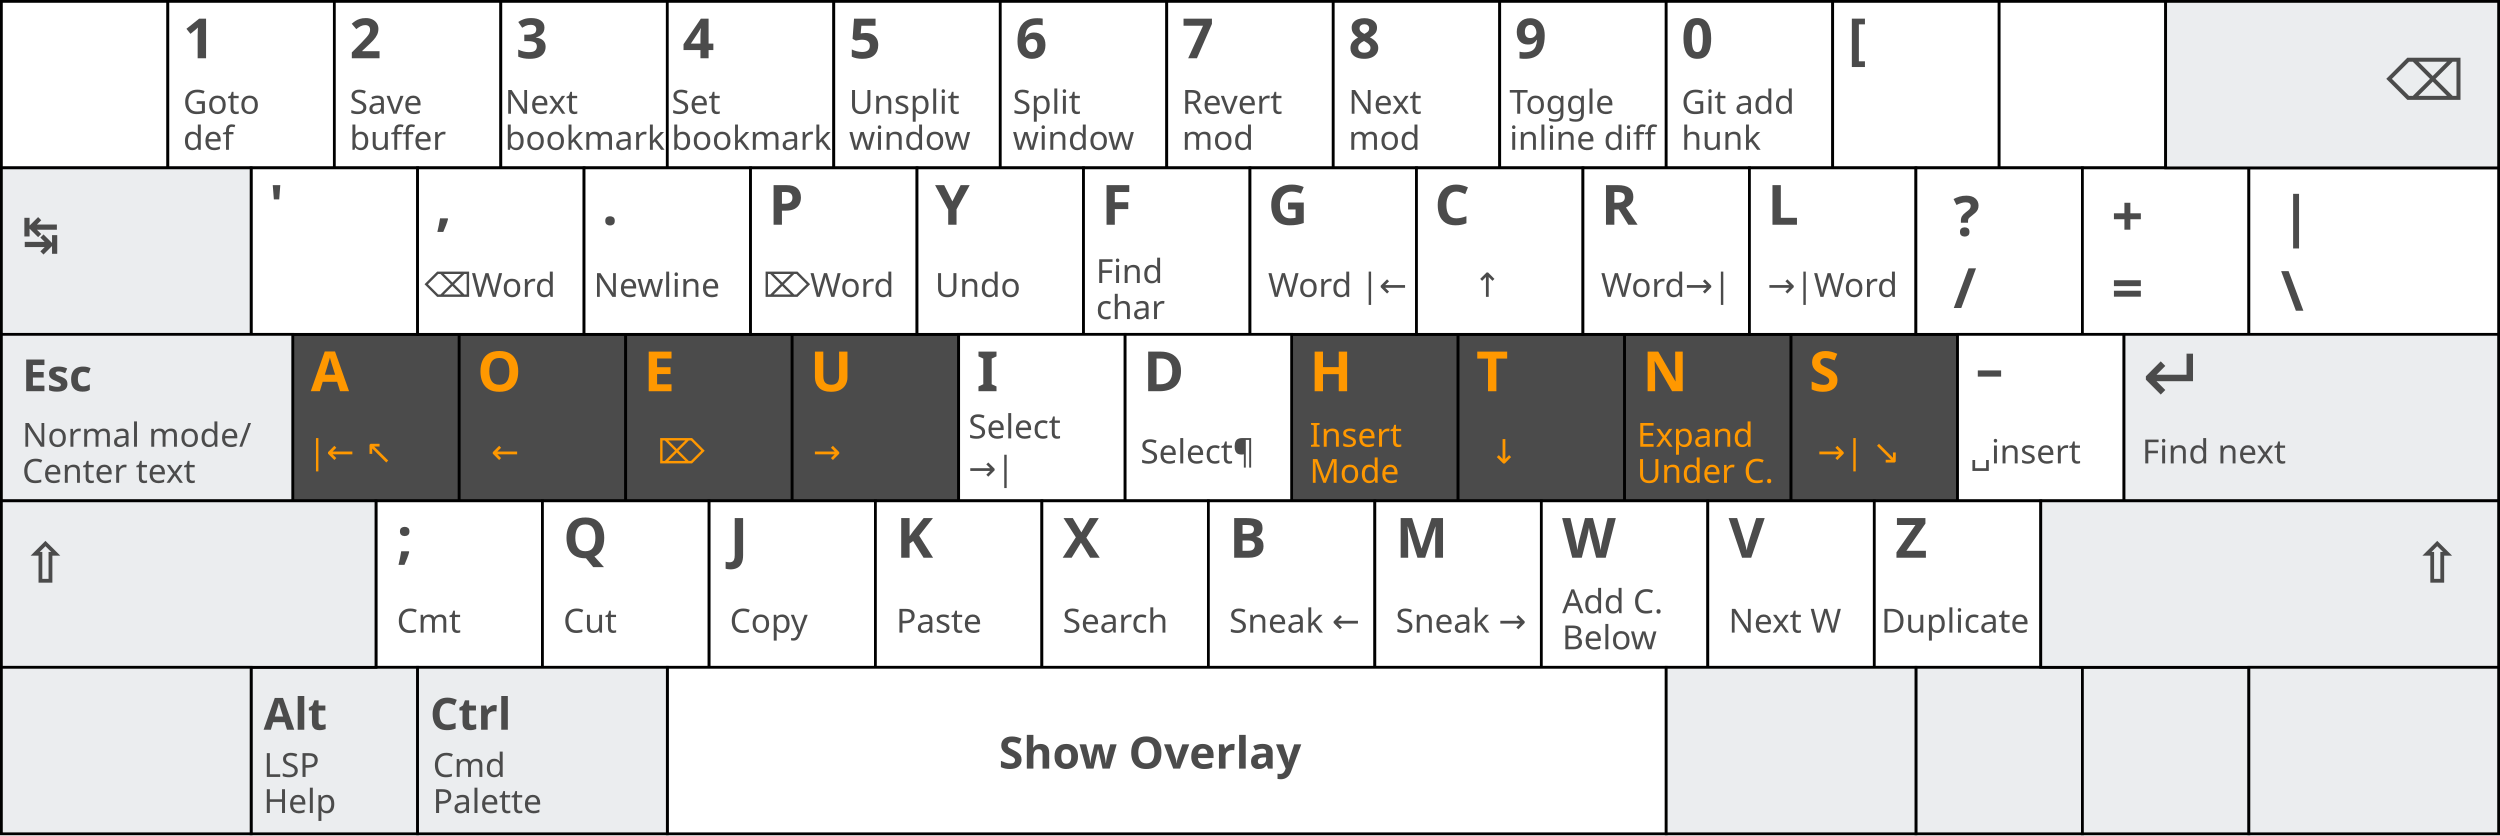
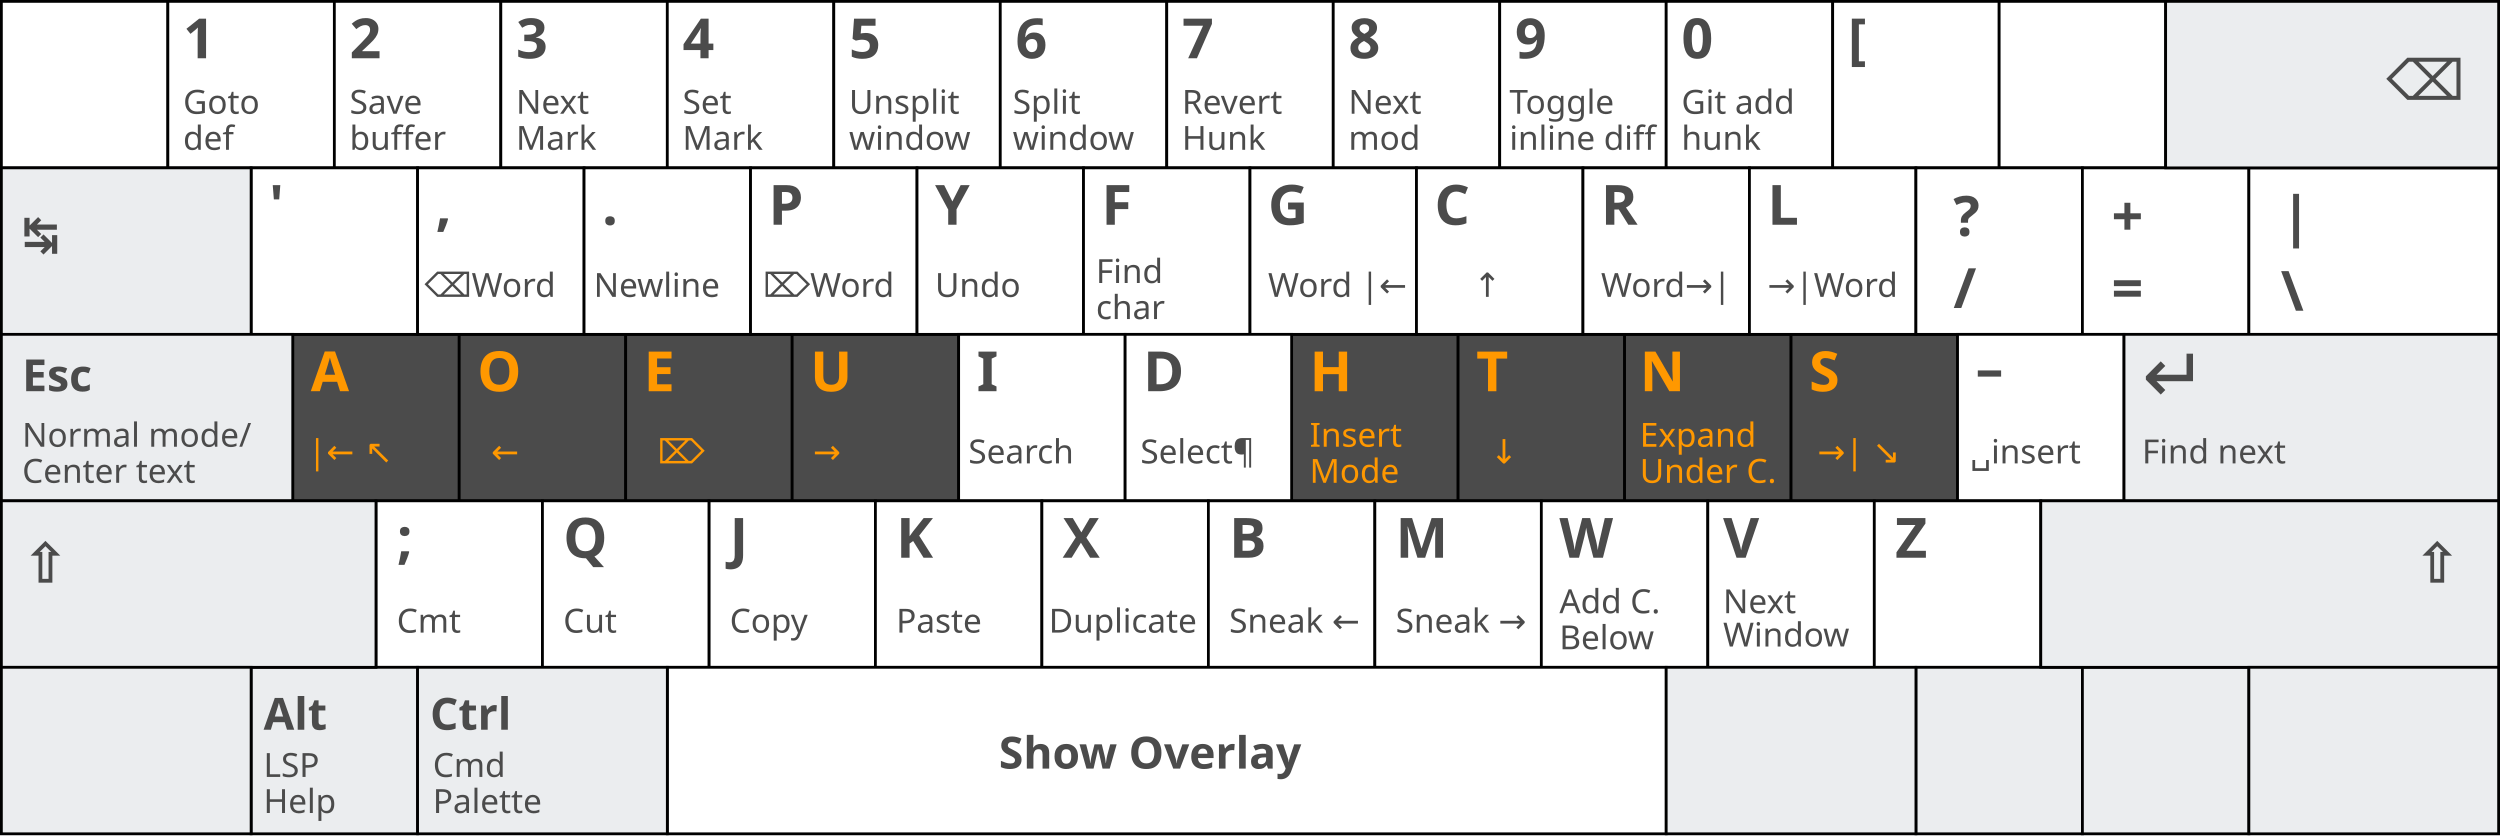
<svg xmlns="http://www.w3.org/2000/svg" height="301" width="901" version="1.0" style="font-family:sans-serif;font-weight:normal;font-size:12px;fill:#4B4B4B">
  <g style="stroke:#000000;stroke-width:1">
    <path d="m 105.5,120.5 60,0 0,60 -60,0 0,-60 z" />
    <path d="m 165.5,120.5 60,0 0,60 -60,0 0,-60 z" />
    <path d="m 225.5,120.5 60,0 0,60 -60,0 0,-60 z" />
    <path d="m 285.5,120.5 60,0 0,60 -60,0 0,-60 z" />
    <path d="m 465.5,120.5 60,0 0,60 -60,0 0,-60 z" />
    <path d="m 525.5,120.5 60,0 0,60 -60,0 0,-60 z" />
    <path d="m 585.5,120.5 60,0 0,60 -60,0 0,-60 z" />
    <path d="m 645.5,120.5 60,0 0,60 -60,0 0,-60 z" />
    <g style="fill:#ffffff">
      <path d="m 0.5,0.5 60,0 0,60 -60,0 0,-60 z" />
      <path d="m 60.5,0.5 60,0 0,60 -60,0 0,-60 z" />
      <path d="m 120.5,0.5 60,0 0,60 -60,0 0,-60 z" />
      <path d="m 180.5,0.5 60,0 0,60 -60,0 0,-60 z" />
      <path d="m 240.5,0.5 60,0 0,60 -60,0 0,-60 z" />
      <path d="m 300.5,0.5 60,0 0,60 -60,0 0,-60 z" />
      <path d="m 360.5,0.5 60,0 0,60 -60,0 0,-60 z" />
      <path d="m 420.5,0.5 60,0 0,60 -60,0 0,-60 z" />
      <path d="m 480.5,0.5 60,0 0,60 -60,0 0,-60 z" />
      <path d="m 540.5,0.5 60,0 0,60 -60,0 0,-60 z" />
      <path d="m 600.5,0.5 60,0 0,60 -60,0 0,-60 z" />
      <path d="m 660.5,0.5 60,0 0,60 -60,0 0,-60 z" />
      <path d="m 720.5,0.5 60,0 0,60 -60,0 0,-60 z" />
      <path d="m 90.5,60.5 60,0 0,60 -60,0 0,-60 z" />
      <path d="m 150.5,60.5 60,0 0,60 -60,0 0,-60 z" />
      <path d="m 210.5,60.5 60,0 0,60 -60,0 0,-60 z" />
      <path d="m 270.5,60.5 60,0 0,60 -60,0 0,-60 z" />
      <path d="m 330.5,60.5 60,0 0,60 -60,0 0,-60 z" />
      <path d="m 390.5,60.5 60,0 0,60 -60,0 0,-60 z" />
      <path d="m 450.5,60.5 60,0 0,60 -60,0 0,-60 z" />
      <path d="m 510.5,60.5 60,0 0,60 -60,0 0,-60 z" />
      <path d="m 570.5,60.5 60,0 0,60 -60,0 0,-60 z" />
      <path d="m 630.5,60.5 60,0 0,60 -60,0 0,-60 z" />
      <path d="m 690.5,60.5 60,0 0,60 -60,0 0,-60 z" />
      <path d="m 750.5,60.5 60,0 0,60 -60,0 0,-60 z" />
      <path d="m 810.5,60.5 90,0 0,60 -90,0 0,-60 z" />
      <path d="m 345.5,120.5 60,0 0,60 -60,0 0,-60 z" />
      <path d="m 405.5,120.5 60,0 0,60 -60,0 0,-60 z" />
      <path d="m 705.5,120.5 60,0 0,60 -60,0 0,-60 z" />
      <path d="m 135.5,180.5 60,0 0,60 -60,0 0,-60 z" />
      <path d="m 255.5,180.5 60,0 0,60 -60,0 0,-60 z" />
      <path d="m 195.5,180.5 60,0 0,60 -60,0 0,-60 z" />
      <path d="m 315.5,180.5 60,0 0,60 -60,0 0,-60 z" />
      <path d="m 375.5,180.5 60,0 0,60 -60,0 0,-60 z" />
      <path d="m 435.5,180.5 60,0 0,60 -60,0 0,-60 z" />
      <path d="m 495.5,180.5 60,0 0,60 -60,0 0,-60 z" />
      <path d="m 555.5,180.5 60,0 0,60 -60,0 0,-60 z" />
      <path d="m 615.5,180.5 60,0 0,60 -60,0 0,-60 z" />
      <path d="m 675.5,180.5 60,0 0,60 -60,0 0,-60 z" />
      <path d="m 240.5,240.5 360,0 0,60 -360,0 0,-60 z" />
    </g>
    <g style="fill:#EBEDEF">
      <path d="m 90.5,240.5 60,0 0,60 -60,0 0,-60 z" />
      <path d="m 690.5,240.5 60,0 0,60 -60,0 0,-60 z" />
      <path d="m 750.5,240.5 60,0 0,60 -60,0 0,-60 z" />
      <path d="m 780.5,0.5 120,0 0,60 -120,0 0,-60 z" />
      <path d="m 0.5,60.5 90,0 0,60 -90,0 0,-60 z" />
      <path d="m 0.5,120.5 105,0 0,60 -105,0 0,-60 z" />
      <path d="m 765.5,120.5 135,0 0,60 -135,0 0,-60 z" />
      <path d="m 0.5,180.5 135,0 0,60 -135,0 0,-60 z" />
      <path d="m 735.5,180.5 165,0 0,60 -165,0 0,-60 z" />
      <path d="m 0.5,240.5 90,0 0,60 -90,0 0,-60 z" />
      <path d="m 810.5,240.5 90,0 0,60 -90,0 0,-60 z" />
      <path d="m 150.5,240.5 90,0 0,60 -90,0 0,-60 z" />
      <path d="m 600.5,240.5 90,0 0,60 -90,0 0,-60 z" />
    </g>
  </g>
  <g style="fill:#FF9800">
    <text>
      <tspan x="111" y="167">|← ↖︎</tspan>
      <tspan x="177" y="167">←</tspan>
      <tspan x="537" y="167">↓</tspan>
-       <tspan x="590" y="161">Expand</tspan>
-       <tspan x="590" y="174">Under C.</tspan>
+       <tspan x="591" y="161">Expand</tspan>
+       <tspan x="591" y="174">Under C.</tspan>
      <tspan x="472" y="161">Insert</tspan>
      <tspan x="472" y="174">Mode</tspan>
      <tspan x="655" y="167">→| ↘︎</tspan>
      <tspan x="237" y="167">⌦</tspan>
      <tspan x="293" y="167">→</tspan>
    </text>
    <text style="font-weight:bold;font-size:20px">
      <tspan x="112" y="141">A</tspan>
      <tspan x="172" y="141">O</tspan>
      <tspan x="232" y="141">E</tspan>
      <tspan x="292" y="141">U</tspan>
      <tspan x="472" y="141">H</tspan>
      <tspan x="532" y="141">T</tspan>
-       <tspan x="592" y="141">N</tspan>
+       <tspan x="591" y="141">N</tspan>
      <tspan x="652" y="141">S</tspan>
    </text>
  </g>
  <text>
    <tspan x="143" y="228">Cmt</tspan>
    <tspan x="153" y="107">⌫Word</tspan>
    <tspan x="66" y="41">Goto</tspan>
    <tspan x="66" y="54">def</tspan>
    <tspan x="126" y="41">Save</tspan>
    <tspan x="126" y="54">buffer</tspan>
-     <tspan x="182" y="41">Next</tspan>
-     <tspan x="182" y="54">bookmark</tspan>
+     <tspan x="186" y="41">Next</tspan>
+     <tspan x="186" y="54">Mark</tspan>
    <tspan x="203" y="228">Cut</tspan>
    <tspan x="214" y="107">Newline</tspan>
-     <tspan x="242" y="41">Set</tspan>
-     <tspan x="242" y="54">bookmark</tspan>
+     <tspan x="246" y="41">Set</tspan>
+     <tspan x="246" y="54">Mark</tspan>
    <tspan x="263" y="228">Copy</tspan>
    <tspan x="275" y="107">⌦Word</tspan>
    <tspan x="306" y="41">Unsplit</tspan>
    <tspan x="306" y="54">window</tspan>
    <tspan x="323" y="228">Paste</tspan>
    <tspan x="337" y="107">Undo</tspan>
-     <tspan x="349" y="158">Select</tspan>
-     <tspan x="349" y="173">→|</tspan>
+     <tspan x="349" y="167">Search</tspan>
    <tspan x="365" y="41">Split</tspan>
    <tspan x="365" y="54">window</tspan>
-     <tspan x="383" y="228">Search</tspan>
+     <tspan x="378" y="228">Duplicate</tspan>
    <tspan x="395" y="102">Find</tspan>
    <tspan x="395" y="115">char</tspan>
    <tspan x="411" y="167">Select¶</tspan>
    <tspan x="426" y="41">Revert</tspan>
-     <tspan x="426" y="54">mod</tspan>
+     <tspan x="426" y="54">Hunk</tspan>
    <tspan x="443" y="228">Sneak ←</tspan>
    <tspan x="457" y="107">Word |←</tspan>
    <tspan x="486" y="41">Next</tspan>
    <tspan x="486" y="54">mod</tspan>
    <tspan x="503" y="228">Sneak →</tspan>
    <tspan x="531" y="107">↑</tspan>
    <tspan x="544" y="41">Toggle</tspan>
    <tspan x="544" y="54">inline diff</tspan>
-     <tspan x="563" y="221">Add C.</tspan>
-     <tspan x="563" y="234">Below</tspan>
+     <tspan x="562" y="221">Add C.</tspan>
+     <tspan x="562" y="234">Below</tspan>
    <tspan x="577" y="107">Word→|</tspan>
    <tspan x="637" y="107">→|Word</tspan>
    <tspan x="606" y="41">Git add</tspan>
    <tspan x="606" y="54">hunk</tspan>
-     <tspan x="623" y="228">Next W</tspan>
+     <tspan x="621" y="221">Next</tspan>
+     <tspan x="621" y="233">Window</tspan>
    <tspan x="710" y="167">␣insert</tspan>
-     <tspan x="678" y="228">Duplicate</tspan>
    <tspan x="772" y="167">Find next</tspan>
    <tspan x="95" y="280">LSP</tspan>
    <tspan x="95" y="293">Help</tspan>
    <tspan x="156" y="280">Cmd</tspan>
    <tspan x="156" y="293">Palette</tspan>
    <tspan x="8" y="161">Normal mode/</tspan>
    <tspan x="8" y="174">Center text</tspan>
  </text>
  <text style="font-size:20px">
    <tspan x="860" y="36">⌫</tspan>
  </text>
  <text style="font-size:28px">
    <tspan x="772" y="145">↵</tspan>
  </text>
  <text style="font-weight:bold;font-size:16px">
    <tspan x="780" y="166" />
    <tspan x="8" y="141">Esc</tspan>
    <tspan x="8" y="90">↹</tspan>
    <tspan x="155" y="263">Ctrl</tspan>
    <tspan x="95" y="263">Alt</tspan>
    <tspan x="360" y="277">Show Overlay</tspan>
  </text>
  <text style="font-weight:bold;font-size:20px">
    <tspan x="8" y="210">⇧</tspan>
    <tspan x="66" y="21">1</tspan>
    <tspan x="97" y="81">'</tspan>
    <tspan x="126" y="21">2</tspan>
    <tspan x="143" y="201">;</tspan>
    <tspan x="157" y="81">,</tspan>
    <tspan x="186" y="21">3</tspan>
    <tspan x="203" y="201">Q</tspan>
    <tspan x="217" y="81">.</tspan>
    <tspan x="246" y="21">4</tspan>
    <tspan x="263" y="201">J</tspan>
    <tspan x="277" y="81">P</tspan>
    <tspan x="306" y="21">5</tspan>
    <tspan x="323" y="201">K</tspan>
    <tspan x="337" y="81">Y</tspan>
    <tspan x="352" y="141">I</tspan>
    <tspan x="366" y="21">6</tspan>
    <tspan x="383" y="201">X</tspan>
    <tspan x="397" y="81">F</tspan>
    <tspan x="412" y="141">D</tspan>
    <tspan x="426" y="21">7</tspan>
    <tspan x="443" y="201">B</tspan>
    <tspan x="457" y="81">G</tspan>
    <tspan x="486" y="21">8</tspan>
    <tspan x="503" y="201">M</tspan>
    <tspan x="517" y="81">C</tspan>
    <tspan x="546" y="21">9</tspan>
-     <tspan x="563" y="201">W</tspan>
+     <tspan x="562" y="201">W</tspan>
    <tspan x="577" y="81">R</tspan>
    <tspan x="606" y="21">0</tspan>
-     <tspan x="623" y="201">V</tspan>
+     <tspan x="621" y="201">V</tspan>
    <tspan x="637" y="81">L</tspan>
    <tspan x="666" y="21">[</tspan>
    <tspan x="683" y="201">Z</tspan>
    <tspan x="704" y="111">/</tspan>
    <tspan x="704" y="85">?</tspan>
    <tspan x="712" y="140">–</tspan>
    <tspan x="761" y="111">=</tspan>
    <tspan x="761" y="85">+</tspan>
    <tspan x="822" y="112">\</tspan>
    <tspan x="822" y="85">|</tspan>
    <tspan x="870" y="210">⇧</tspan>
  </text>
</svg>
